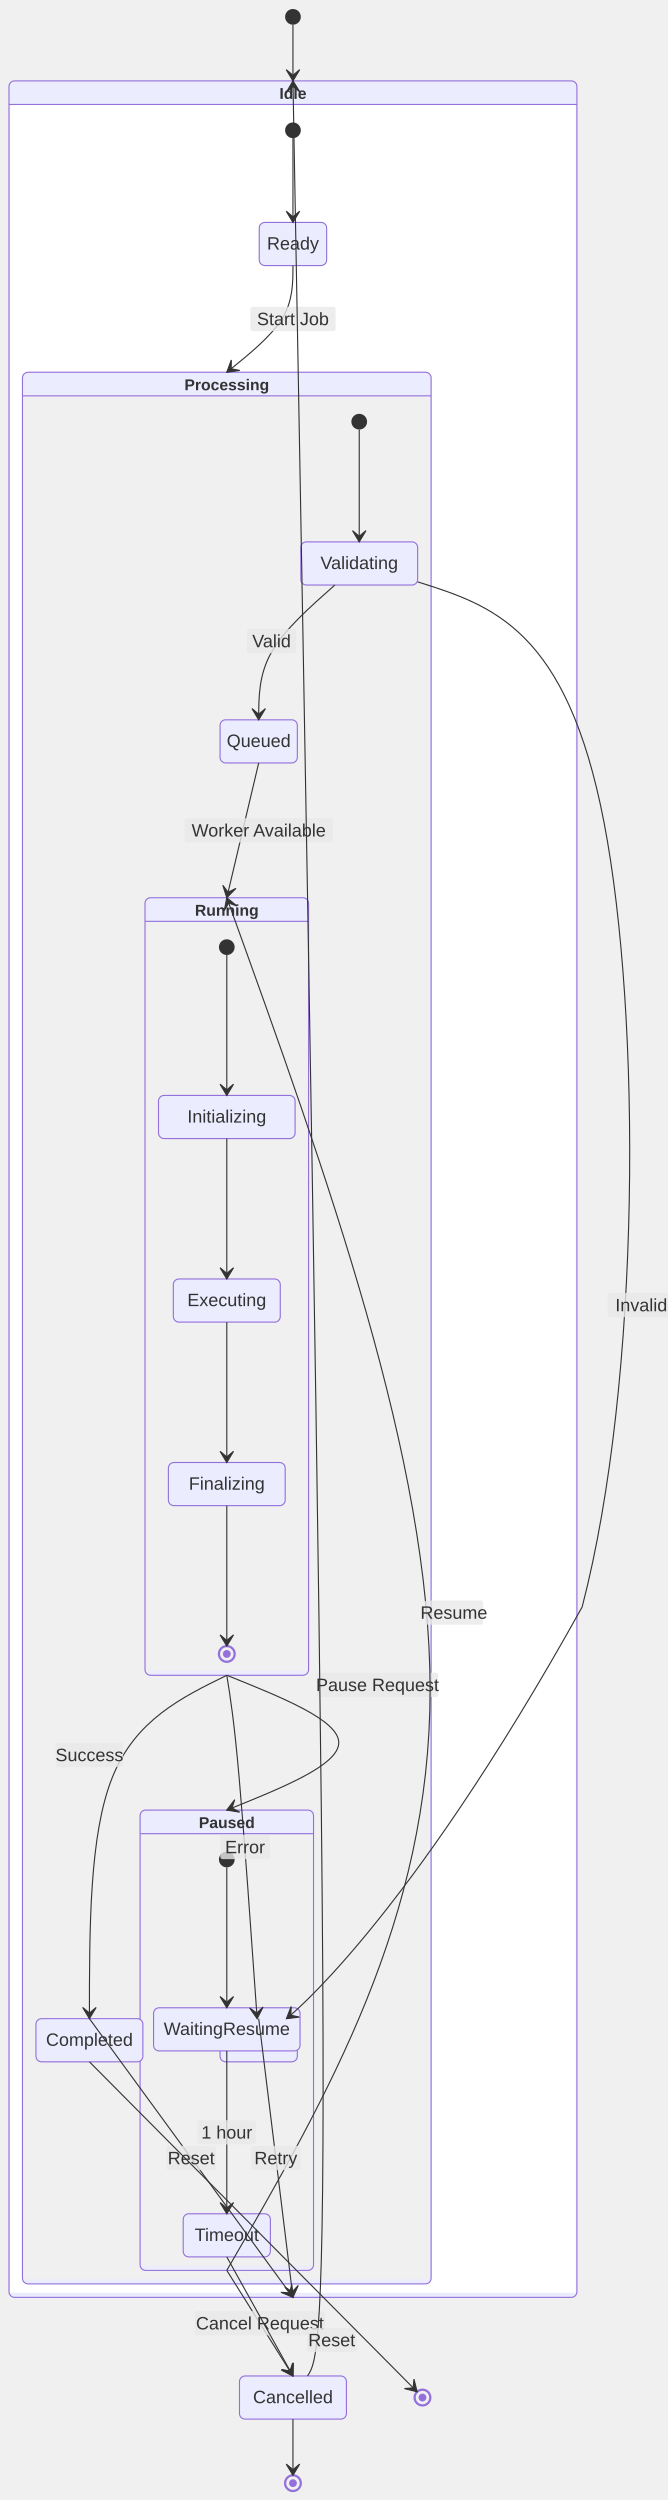
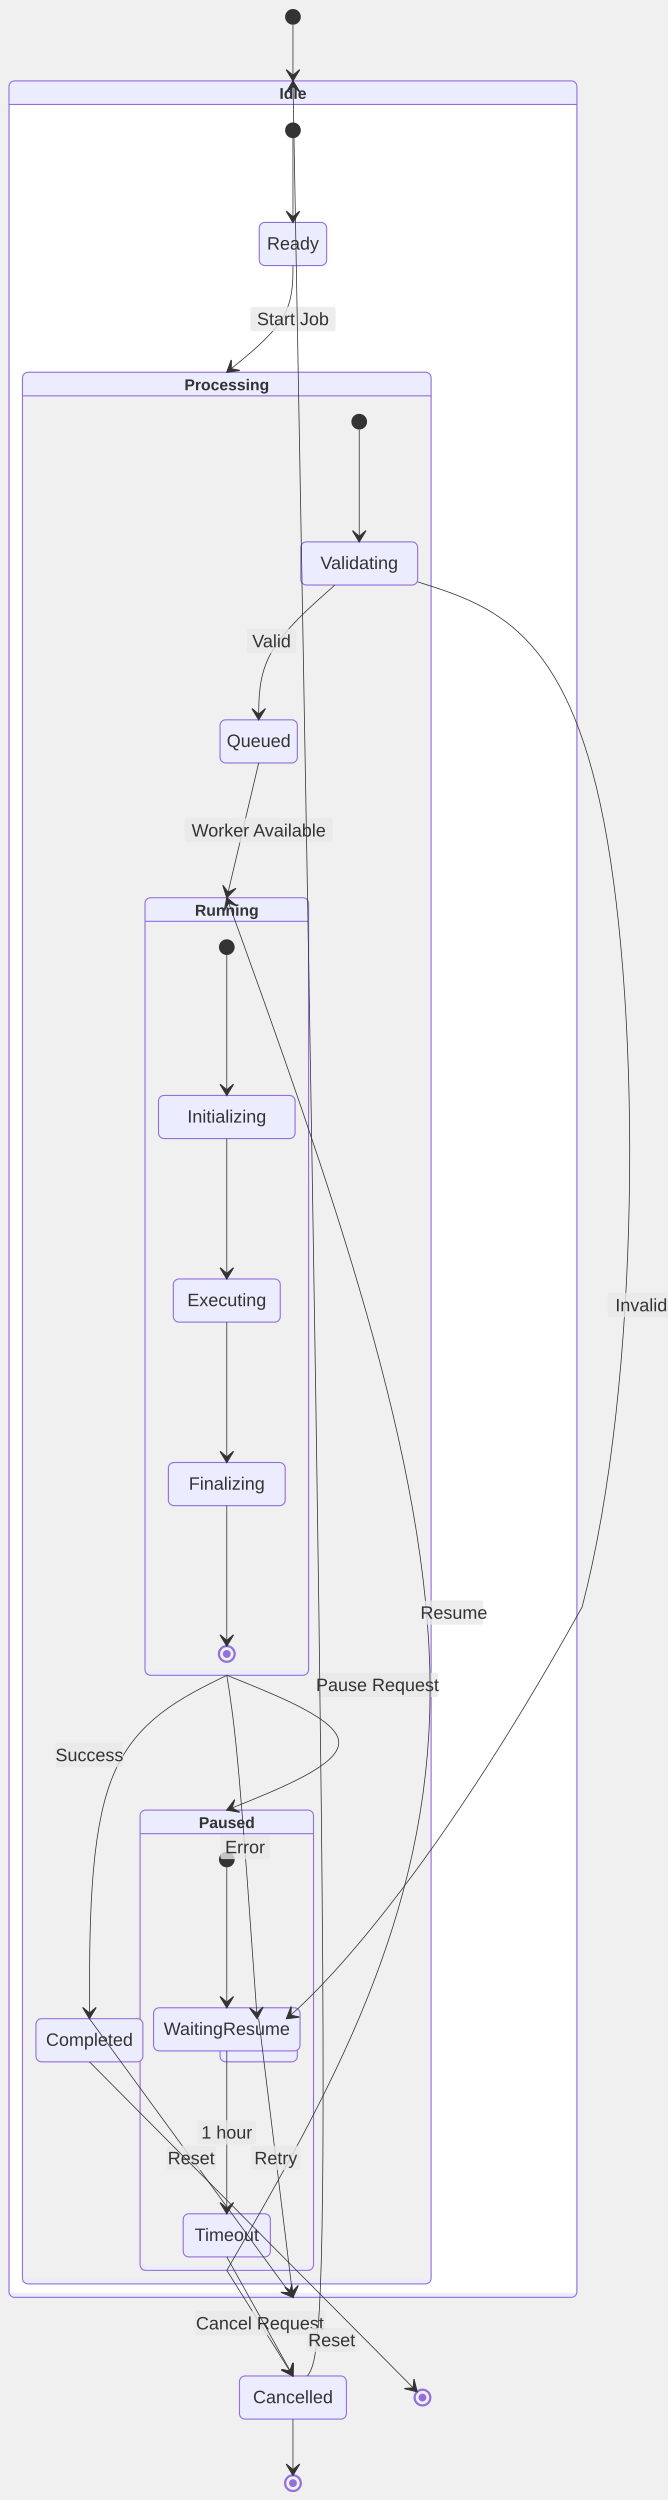
<svg xmlns="http://www.w3.org/2000/svg" width="593.9" height="2225.6" viewBox="-8 -8 593.9 2225.6" class="mermaid">
  <style>

.mermaid {
  font-family: trebuchet ms, verdana, arial, sans-serif;
  font-size: 16px;
}

.node rect,
.node polygon,
.node circle,
.node ellipse,
.node path {
  fill: #ECECFF;
  stroke: #9370DB;
  stroke-width: 1px;
}

.node line {
  stroke: #9370DB;
  stroke-width: 1px;
}

.node .label {
  fill: #333333;
}

.node text {
  fill: #333333;
  font-family: trebuchet ms, verdana, arial, sans-serif;
  font-size: 16px;
}

.edge-path {
  fill: none;
  stroke: #333333;
  stroke-width: 1px;
}

.edge-label {
  fill: #333333;
  font-family: trebuchet ms, verdana, arial, sans-serif;
}

.edge-label-bg {
  fill: rgba(232, 232, 232, 0.8);
}

.subgraph {
  fill: #ffffde;
  stroke: #aaaa33;
  stroke-width: 1px;
}

.subgraph-title {
  fill: #333333;
  font-weight: bold;
}

.cluster rect {
  fill: #ffffde;
  stroke: #aaaa33;
  stroke-width: 1px;
  rx: 5px;
  ry: 5px;
}

.cluster-label {
  fill: #333333;
  font-family: trebuchet ms, verdana, arial, sans-serif;
  font-size: 16px;
  font-weight: bold;
}

marker path {
  fill: #333333;
  stroke: #333333;
}


.state-title {
  fill: #333333;
}

.state-box {
  fill: #ECECFF;
  stroke: #9370DB;
}

.state-label {
  fill: #333333;
}

.state-description {
  fill: #666666;
}

.state-start {
  fill: #333333;
}

.state-end-outer {
  fill: none;
  stroke: #9370DB;
  stroke-width: 2;
}

.state-end-inner {
  fill: #9370DB;
  stroke: #9370DB;
  stroke-width: 2;
}

.state-fork-join {
  fill: #333333;
}

.state-choice {
  fill: #ECECFF;
  stroke: #333333;
}

.state-divider {
  stroke: #333333;
  stroke-dasharray: 5, 5;
  fill: none;
}

.transition-path {
  stroke: #333333;
  fill: none;
}

.transition-label {
  fill: #333333;
}

.transition-label-bg {
  fill: rgba(232, 232, 232, 0.8);
  stroke: none;
}

.note-box {
  fill: #FFFFCC;
  stroke: #333333;
}

.note-text {
  fill: #333333;
}

.state-composite-outer {
  fill: #ECECFF;
  stroke: #9370DB;
  stroke-width: 1px;
}

.state-composite-inner {
  fill: #ffffff;
  stroke: none;
}

.state-composite-inner-alt {
  fill: #f0f0f0;
  stroke: none;
}

.state-composite-label {
  fill: #333333;
  font-weight: bold;
}

.state-composite-divider {
  stroke: #9370DB;
  stroke-width: 1px;
  fill: none;
}

  </style>
  <defs>
    <marker id="arrow" viewBox="0 0 20 14" refX="19" refY="7" markerWidth="20" markerHeight="14" orient="auto" markerUnits="userSpaceOnUse">
-       <path d="M 19,7 L9,13 L14,7 L9,1 Z" stroke="#333333" stroke-width="1" fill="#333333" />
+       <path d="M 19,7 L9,13 L14,7 L9,1 Z" stroke="#333333" fill="#333333" stroke-width="1" />
    </marker>
  </defs>
  <g class="root">
    <g class="clusters">

    </g>
    <g class="edgePaths">

    </g>
    <g class="edgeLabels">

    </g>
    <g class="nodes">

    </g>
    <g class="composite-state" id="composite-Idle">
      <rect x="0" y="64" width="505.6" height="1973.2" rx="5" ry="5" class="state-composite-outer" />
      <rect x="1" y="85" width="503.6" height="1948.2" rx="0" ry="0" class="state-composite-inner" />
      <path d="M 0 85 L 505.6 85" class="state-composite-divider" />
-       <text x="252.8" y="80" class="state-composite-label" text-anchor="middle" font-size="14">Idle</text>
+       <text x="252.8" y="80" class="state-composite-label" font-size="14" text-anchor="middle">Idle</text>
    </g>
    <g class="composite-state" id="composite-Processing">
      <rect x="12" y="323.4" width="363.8" height="1701.8" rx="5" ry="5" class="state-composite-outer" />
      <rect x="13" y="344.4" width="361.8" height="1676.8" rx="0" ry="0" class="state-composite-inner-alt" />
      <path d="M 12 344.4 L 375.8 344.4" class="state-composite-divider" />
      <text x="193.9" y="339.4" class="state-composite-label" font-size="14" text-anchor="middle">Processing</text>
    </g>
    <g class="composite-state" id="composite-Paused">
      <rect x="116.7" y="1603.4" width="154.4" height="409.8" rx="5" ry="5" class="state-composite-outer" />
      <rect x="117.7" y="1624.4" width="152.4" height="384.8" rx="0" ry="0" class="state-composite-inner-alt" />
      <path d="M 116.7 1624.4 L 271.1 1624.4" class="state-composite-divider" />
      <text x="193.9" y="1619.4" class="state-composite-label" font-size="14" text-anchor="middle">Paused</text>
    </g>
    <g class="composite-state" id="composite-Running">
      <rect x="121.1" y="791.2" width="145.6" height="692.2" rx="5" ry="5" class="state-composite-outer" />
      <rect x="122.1" y="812.2" width="143.6" height="667.2" rx="0" ry="0" class="state-composite-inner-alt" />
      <path d="M 121.1 812.2 L 266.7 812.2" class="state-composite-divider" />
-       <text x="193.9" y="807.2" class="state-composite-label" font-size="14" text-anchor="middle">Running</text>
+       <text x="193.9" y="807.2" class="state-composite-label" text-anchor="middle" font-size="14">Running</text>
    </g>
    <g class="state-node" id="state-Cancelled">
-       <path d="M 210.2 2107.2 H 295.4 A 5 5 0 0 1 300.4 2112.2 V 2140.6 A 5 5 0 0 1 295.4 2145.6 H 210.2 A 5 5 0 0 1 205.2 2140.6 V 2112.2 A 5 5 0 0 1 210.2 2107.2 Z" class="state-box" stroke="#9370DB" fill="#ECECFF" stroke-width="1" />
+       <path d="M 210.2 2107.2 H 295.4 A 5 5 0 0 1 300.4 2112.2 V 2140.6 A 5 5 0 0 1 295.4 2145.6 H 210.2 A 5 5 0 0 1 205.2 2140.6 V 2112.2 A 5 5 0 0 1 210.2 2107.2 Z" class="state-box" stroke-width="1" fill="#ECECFF" stroke="#9370DB" />
      <text x="252.8" y="2131.4" class="state-label" font-size="16" text-anchor="middle">Cancelled</text>
    </g>
    <g class="state-node" id="state-Completed">
-       <path d="M 29 1789.1 H 114.2 A 5 5 0 0 1 119.2 1794.1 V 1822.5 A 5 5 0 0 1 114.2 1827.5 H 29 A 5 5 0 0 1 24 1822.5 V 1794.1 A 5 5 0 0 1 29 1789.1 Z" class="state-box" fill="#ECECFF" stroke="#9370DB" stroke-width="1" />
-       <text x="71.6" y="1813.3" class="state-label" font-size="16" text-anchor="middle">Completed</text>
+       <path d="M 29 1789.1 H 114.2 A 5 5 0 0 1 119.2 1794.1 V 1822.5 A 5 5 0 0 1 114.2 1827.5 H 29 A 5 5 0 0 1 24 1822.5 V 1794.1 A 5 5 0 0 1 29 1789.1 Z" class="state-box" stroke-width="1" fill="#ECECFF" stroke="#9370DB" />
+       <text x="71.6" y="1813.3" class="state-label" text-anchor="middle" font-size="16">Completed</text>
    </g>
    <g class="state-node" id="state-Executing">
-       <path d="M 151.3 1130.6 H 236.5 A 5 5 0 0 1 241.5 1135.6 V 1164 A 5 5 0 0 1 236.5 1169 H 151.3 A 5 5 0 0 1 146.3 1164 V 1135.6 A 5 5 0 0 1 151.3 1130.6 Z" class="state-box" fill="#ECECFF" stroke="#9370DB" stroke-width="1" />
-       <text x="193.9" y="1154.8" class="state-label" text-anchor="middle" font-size="16">Executing</text>
+       <path d="M 151.3 1130.6 H 236.5 A 5 5 0 0 1 241.5 1135.6 V 1164 A 5 5 0 0 1 236.5 1169 H 151.3 A 5 5 0 0 1 146.3 1164 V 1135.6 A 5 5 0 0 1 151.3 1130.6 Z" class="state-box" fill="#ECECFF" stroke-width="1" stroke="#9370DB" />
+       <text x="193.9" y="1154.8" class="state-label" font-size="16" text-anchor="middle">Executing</text>
    </g>
    <g class="state-node" id="state-Failed">
-       <path d="M 192.9 1789.1 H 251.7 A 5 5 0 0 1 256.7 1794.1 V 1822.5 A 5 5 0 0 1 251.7 1827.5 H 192.9 A 5 5 0 0 1 187.9 1822.5 V 1794.1 A 5 5 0 0 1 192.9 1789.1 Z" class="state-box" fill="#ECECFF" stroke-width="1" stroke="#9370DB" />
-       <text x="222.3" y="1813.3" class="state-label" text-anchor="middle" font-size="16">Failed</text>
+       <path d="M 192.9 1789.1 H 251.7 A 5 5 0 0 1 256.7 1794.1 V 1822.5 A 5 5 0 0 1 251.7 1827.5 H 192.9 A 5 5 0 0 1 187.9 1822.5 V 1794.1 A 5 5 0 0 1 192.9 1789.1 Z" class="state-box" stroke-width="1" stroke="#9370DB" fill="#ECECFF" />
+       <text x="222.3" y="1813.3" class="state-label" font-size="16" text-anchor="middle">Failed</text>
    </g>
    <g class="state-node" id="state-Finalizing">
      <path d="M 146.9 1294 H 240.9 A 5 5 0 0 1 245.9 1299 V 1327.4 A 5 5 0 0 1 240.9 1332.4 H 146.9 A 5 5 0 0 1 141.9 1327.4 V 1299 A 5 5 0 0 1 146.9 1294 Z" class="state-box" stroke-width="1" fill="#ECECFF" stroke="#9370DB" />
-       <text x="193.9" y="1318.2" class="state-label" font-size="16" text-anchor="middle">Finalizing</text>
+       <text x="193.9" y="1318.2" class="state-label" text-anchor="middle" font-size="16">Finalizing</text>
    </g>
    <g class="state-node" id="state-Initializing">
-       <path d="M 138.1 967.2 H 249.7 A 5 5 0 0 1 254.7 972.2 V 1000.6 A 5 5 0 0 1 249.7 1005.6 H 138.1 A 5 5 0 0 1 133.1 1000.6 V 972.2 A 5 5 0 0 1 138.1 967.2 Z" class="state-box" fill="#ECECFF" stroke="#9370DB" stroke-width="1" />
-       <text x="193.9" y="991.4" class="state-label" text-anchor="middle" font-size="16">Initializing</text>
+       <path d="M 138.1 967.2 H 249.7 A 5 5 0 0 1 254.7 972.2 V 1000.6 A 5 5 0 0 1 249.7 1005.6 H 138.1 A 5 5 0 0 1 133.1 1000.6 V 972.2 A 5 5 0 0 1 138.1 967.2 Z" class="state-box" stroke="#9370DB" fill="#ECECFF" stroke-width="1" />
+       <text x="193.9" y="991.4" class="state-label" font-size="16" text-anchor="middle">Initializing</text>
    </g>
    <g class="state-node" id="state-Queued">
-       <path d="M 192.9 632.8 H 251.7 A 5 5 0 0 1 256.7 637.8 V 666.2 A 5 5 0 0 1 251.7 671.2 H 192.9 A 5 5 0 0 1 187.9 666.2 V 637.8 A 5 5 0 0 1 192.9 632.8 Z" class="state-box" fill="#ECECFF" stroke-width="1" stroke="#9370DB" />
-       <text x="222.3" y="657" class="state-label" font-size="16" text-anchor="middle">Queued</text>
+       <path d="M 192.9 632.8 H 251.7 A 5 5 0 0 1 256.7 637.8 V 666.2 A 5 5 0 0 1 251.7 671.2 H 192.9 A 5 5 0 0 1 187.9 666.2 V 637.8 A 5 5 0 0 1 192.9 632.8 Z" class="state-box" stroke-width="1" stroke="#9370DB" fill="#ECECFF" />
+       <text x="222.3" y="657" class="state-label" text-anchor="middle" font-size="16">Queued</text>
    </g>
    <g class="state-node" id="state-Ready">
      <path d="M 227.8 190 H 277.8 A 5 5 0 0 1 282.8 195 V 223.4 A 5 5 0 0 1 277.8 228.4 H 227.8 A 5 5 0 0 1 222.8 223.4 V 195 A 5 5 0 0 1 227.8 190 Z" class="state-box" fill="#ECECFF" stroke="#9370DB" stroke-width="1" />
      <text x="252.8" y="214.2" class="state-label" font-size="16" text-anchor="middle">Ready</text>
    </g>
    <g class="state-node" id="state-Timeout">
      <path d="M 160.1 1962.8 H 227.7 A 5 5 0 0 1 232.7 1967.8 V 1996.2 A 5 5 0 0 1 227.7 2001.2 H 160.1 A 5 5 0 0 1 155.1 1996.2 V 1967.8 A 5 5 0 0 1 160.1 1962.8 Z" class="state-box" stroke-width="1" stroke="#9370DB" fill="#ECECFF" />
      <text x="193.9" y="1987" class="state-label" text-anchor="middle" font-size="16">Timeout</text>
    </g>
    <g class="state-node" id="state-Validating">
-       <path d="M 264.8 474.4 H 358.8 A 5 5 0 0 1 363.8 479.4 V 507.8 A 5 5 0 0 1 358.8 512.8 H 264.8 A 5 5 0 0 1 259.8 507.8 V 479.4 A 5 5 0 0 1 264.8 474.4 Z" class="state-box" fill="#ECECFF" stroke="#9370DB" stroke-width="1" />
-       <text x="311.8" y="498.6" class="state-label" font-size="16" text-anchor="middle">Validating</text>
+       <path d="M 264.8 474.4 H 358.8 A 5 5 0 0 1 363.8 479.4 V 507.8 A 5 5 0 0 1 358.8 512.8 H 264.8 A 5 5 0 0 1 259.8 507.8 V 479.4 A 5 5 0 0 1 264.8 474.4 Z" class="state-box" stroke="#9370DB" stroke-width="1" fill="#ECECFF" />
+       <text x="311.8" y="498.6" class="state-label" text-anchor="middle" font-size="16">Validating</text>
    </g>
    <g class="state-node" id="state-WaitingResume">
-       <path d="M 133.7 1779.4 H 254.1 A 5 5 0 0 1 259.1 1784.4 V 1812.8 A 5 5 0 0 1 254.1 1817.8 H 133.7 A 5 5 0 0 1 128.7 1812.8 V 1784.4 A 5 5 0 0 1 133.7 1779.4 Z" class="state-box" fill="#ECECFF" stroke="#9370DB" stroke-width="1" />
+       <path d="M 133.7 1779.4 H 254.1 A 5 5 0 0 1 259.1 1784.4 V 1812.8 A 5 5 0 0 1 254.1 1817.8 H 133.7 A 5 5 0 0 1 128.7 1812.8 V 1784.4 A 5 5 0 0 1 133.7 1779.4 Z" class="state-box" stroke="#9370DB" fill="#ECECFF" stroke-width="1" />
      <text x="193.9" y="1803.6" class="state-label" text-anchor="middle" font-size="16">WaitingResume</text>
    </g>
    <g class="state-node" id="state-[*]_end_0">
-       <circle cx="193.9" cy="1464.4" r="7" class="state-end-outer" stroke="#9370DB" stroke-width="2" fill="none" />
-       <circle cx="193.9" cy="1464.4" r="2.52" class="state-end-inner" fill="#9370DB" stroke="#9370DB" stroke-width="2" />
+       <circle cx="193.9" cy="1464.4" r="7" class="state-end-outer" stroke-width="2" fill="none" stroke="#9370DB" />
+       <circle cx="193.9" cy="1464.4" r="2.52" class="state-end-inner" stroke-width="2" stroke="#9370DB" fill="#9370DB" />
    </g>
    <g class="state-node" id="state-[*]_end_1">
-       <circle cx="368.1" cy="2126.4" r="7" class="state-end-outer" fill="none" stroke="#9370DB" stroke-width="2" />
-       <circle cx="368.1" cy="2126.4" r="2.52" class="state-end-inner" fill="#9370DB" stroke-width="2" stroke="#9370DB" />
+       <circle cx="368.1" cy="2126.4" r="7" class="state-end-outer" fill="none" stroke-width="2" stroke="#9370DB" />
+       <circle cx="368.1" cy="2126.4" r="2.52" class="state-end-inner" fill="#9370DB" stroke="#9370DB" stroke-width="2" />
    </g>
    <g class="state-node" id="state-[*]_end_2">
-       <circle cx="252.8" cy="2202.6" r="7" class="state-end-outer" stroke-width="2" stroke="#9370DB" fill="none" />
+       <circle cx="252.8" cy="2202.6" r="7" class="state-end-outer" stroke="#9370DB" stroke-width="2" fill="none" />
      <circle cx="252.8" cy="2202.6" r="2.52" class="state-end-inner" stroke-width="2" fill="#9370DB" stroke="#9370DB" />
    </g>
    <g class="state-node" id="state-[*]_start_0">
      <circle cx="252.8" cy="7" r="7" class="state-start" fill="#333333" />
    </g>
    <g class="state-node" id="state-[*]_start_1">
      <circle cx="252.8" cy="108" r="7" class="state-start" fill="#333333" />
    </g>
    <g class="state-node" id="state-[*]_start_2">
      <circle cx="311.8" cy="367.4" r="7" class="state-start" fill="#333333" />
    </g>
    <g class="state-node" id="state-[*]_start_3">
      <circle cx="193.9" cy="835.2" r="7" class="state-start" fill="#333333" />
    </g>
    <g class="state-node" id="state-[*]_start_4">
      <circle cx="193.9" cy="1647.4" r="7" class="state-start" fill="#333333" />
    </g>
    <g class="transition">
-       <path d="M 252.80 14.00 C 252.80 22.33, 252.80 30.67, 252.80 39.00 C 252.80 47.33, 252.80 55.67, 252.80 64.00" class="transition-path" fill="none" marker-end="url(#arrow)" stroke-width="1" />
-     </g>
-     <g class="transition">
-       <path d="M 252.80 115.00 C 252.80 127.50, 252.80 140.00, 252.80 152.50 C 252.80 165.00, 252.80 177.50, 252.80 190.00" class="transition-path" fill="none" marker-end="url(#arrow)" stroke-width="1" />
-     </g>
-     <g class="transition">
-       <path d="M 252.80 228.40 C 252.80 244.23, 252.80 260.07, 242.98 275.90 C 233.17 291.73, 213.53 307.57, 193.90 323.40" class="transition-path" marker-end="url(#arrow)" fill="none" stroke-width="1" />
+       <path d="M 252.80 14.00 C 252.80 22.33, 252.80 30.67, 252.80 39.00 C 252.80 47.33, 252.80 55.67, 252.80 64.00" class="transition-path" stroke-width="0.7" marker-end="url(#arrow)" fill="none" />
+     </g>
+     <g class="transition">
+       <path d="M 252.80 115.00 C 252.80 127.50, 252.80 140.00, 252.80 152.50 C 252.80 165.00, 252.80 177.50, 252.80 190.00" class="transition-path" marker-end="url(#arrow)" fill="none" stroke-width="0.7" />
+     </g>
+     <g class="transition">
+       <path d="M 252.80 228.40 C 252.80 244.23, 252.80 260.07, 242.98 275.90 C 233.17 291.73, 213.53 307.57, 193.90 323.40" class="transition-path" fill="none" stroke-width="0.7" marker-end="url(#arrow)" />
      <rect x="214.8" y="265.1" width="76" height="21.6" rx="2" ry="2" class="transition-label-bg" />
      <text x="252.8" y="275.9" class="transition-label" text-anchor="middle" font-size="16" dominant-baseline="central">Start Job</text>
    </g>
    <g class="transition">
-       <path d="M 311.80 374.40 C 311.80 391.07, 311.80 407.73, 311.80 424.40 C 311.80 441.07, 311.80 457.73, 311.80 474.40" class="transition-path" stroke-width="1" marker-end="url(#arrow)" fill="none" />
-     </g>
-     <g class="transition">
-       <path d="M 290.10 512.80 C 267.50 532.80, 244.90 552.80, 233.60 572.80 C 222.30 592.80, 222.30 612.80, 222.30 632.80" class="transition-path" stroke-width="1" marker-end="url(#arrow)" fill="none" />
+       <path d="M 311.80 374.40 C 311.80 391.07, 311.80 407.73, 311.80 424.40 C 311.80 441.07, 311.80 457.73, 311.80 474.40" class="transition-path" marker-end="url(#arrow)" stroke-width="0.7" fill="none" />
+     </g>
+     <g class="transition">
+       <path d="M 290.10 512.80 C 267.50 532.80, 244.90 552.80, 233.60 572.80 C 222.30 592.80, 222.30 612.80, 222.30 632.80" class="transition-path" fill="none" marker-end="url(#arrow)" stroke-width="0.7" />
      <rect x="211.735" y="551.881" width="44" height="21.6" rx="2" ry="2" class="transition-label-bg" />
      <text x="233.735" y="562.681" class="transition-label" text-anchor="middle" dominant-baseline="central" font-size="16">Valid</text>
    </g>
    <g class="transition">
-       <path d="M 363.80 510.00 C 430.17 530.93, 496.53 551.87, 529.72 724.10 C 562.90 896.33, 562.90 1219.87, 510.25 1422.58 C 352.29 1707.20, 246.99 1789.10, 246.99 1789.10" class="transition-path" marker-end="url(#arrow)" stroke-width="1" fill="none" />
+       <path d="M 363.80 510.00 C 430.17 530.93, 496.53 551.87, 529.72 724.10 C 562.90 896.33, 562.90 1219.87, 510.25 1422.58 C 352.29 1707.20, 246.99 1789.10, 246.99 1789.10" class="transition-path" marker-end="url(#arrow)" stroke-width="0.7" fill="none" />
      <rect x="532.9" y="1143.022" width="60" height="21.6" rx="2" ry="2" class="transition-label-bg" />
-       <text x="562.9" y="1153.822" class="transition-label" dominant-baseline="central" font-size="16" text-anchor="middle">Invalid</text>
-     </g>
-     <g class="transition">
-       <path d="M 222.30 671.20 L 193.90 791.20" class="transition-path" fill="none" marker-end="url(#arrow)" stroke-width="1" />
+       <text x="562.9" y="1153.822" class="transition-label" font-size="16" text-anchor="middle" dominant-baseline="central">Invalid</text>
+     </g>
+     <g class="transition">
+       <path d="M 222.30 671.20 L 193.90 791.20" class="transition-path" fill="none" marker-end="url(#arrow)" stroke-width="0.7" />
      <rect x="156.3" y="720.4" width="132" height="21.6" rx="2" ry="2" class="transition-label-bg" />
-       <text x="222.3" y="731.2" class="transition-label" font-size="16" text-anchor="middle" dominant-baseline="central">Worker Available</text>
-     </g>
-     <g class="transition">
-       <path d="M 193.90 1483.40 C 153.13 1503.40, 112.37 1523.40, 91.98 1574.35 C 71.60 1625.30, 71.60 1707.20, 71.60 1789.10" class="transition-path" fill="none" stroke-width="1" marker-end="url(#arrow)" />
+       <text x="222.3" y="731.2" class="transition-label" text-anchor="middle" dominant-baseline="central" font-size="16">Worker Available</text>
+     </g>
+     <g class="transition">
+       <path d="M 193.90 1483.40 C 153.13 1503.40, 112.37 1523.40, 91.98 1574.35 C 71.60 1625.30, 71.60 1707.20, 71.60 1789.10" class="transition-path" stroke-width="0.7" marker-end="url(#arrow)" fill="none" />
      <rect x="41.6" y="1543.495" width="60" height="21.6" rx="2" ry="2" class="transition-label-bg" />
-       <text x="71.6" y="1554.295" class="transition-label" text-anchor="middle" dominant-baseline="central" font-size="16">Success</text>
-     </g>
-     <g class="transition">
-       <path d="M 193.90 1483.40 C 197.13 1503.40, 200.37 1523.40, 204.87 1574.35 C 209.38 1625.30, 215.16 1707.20, 220.94 1789.10" class="transition-path" fill="none" stroke-width="1" marker-end="url(#arrow)" />
+       <text x="71.6" y="1554.295" class="transition-label" font-size="16" dominant-baseline="central" text-anchor="middle">Success</text>
+     </g>
+     <g class="transition">
+       <path d="M 193.90 1483.40 C 197.13 1503.40, 200.37 1523.40, 204.87 1574.35 C 209.38 1625.30, 215.16 1707.20, 220.94 1789.10" class="transition-path" marker-end="url(#arrow)" stroke-width="0.7" fill="none" />
      <rect x="188.158" y="1625.493" width="44" height="21.6" rx="2" ry="2" class="transition-label-bg" />
-       <text x="210.158" y="1636.293" class="transition-label" dominant-baseline="central" font-size="16" text-anchor="middle">Error</text>
-     </g>
-     <g class="transition">
-       <path d="M 193.90 1483.40 C 243.73 1503.40, 293.57 1523.40, 293.57 1543.40 C 293.57 1563.40, 243.73 1583.40, 193.90 1603.40" class="transition-path" fill="none" marker-end="url(#arrow)" stroke-width="1" />
+       <text x="210.158" y="1636.293" class="transition-label" text-anchor="middle" dominant-baseline="central" font-size="16">Error</text>
+     </g>
+     <g class="transition">
+       <path d="M 193.90 1483.40 C 243.73 1503.40, 293.57 1523.40, 293.57 1543.40 C 293.57 1563.40, 243.73 1583.40, 193.90 1603.40" class="transition-path" marker-end="url(#arrow)" fill="none" stroke-width="0.7" />
      <rect x="274.047" y="1481.116" width="108" height="21.6" rx="2" ry="2" class="transition-label-bg" />
-       <text x="328.047" y="1491.916" class="transition-label" text-anchor="middle" dominant-baseline="central" font-size="16">Pause Request</text>
-     </g>
-     <g class="transition">
-       <path d="M 193.90 842.20 C 193.90 863.03, 193.90 883.87, 193.90 904.70 C 193.90 925.53, 193.90 946.37, 193.90 967.20" class="transition-path" stroke-width="1" marker-end="url(#arrow)" fill="none" />
-     </g>
-     <g class="transition">
-       <path d="M 193.90 1005.60 C 193.90 1026.43, 193.90 1047.27, 193.90 1068.10 C 193.90 1088.93, 193.90 1109.77, 193.90 1130.60" class="transition-path" stroke-width="1" fill="none" marker-end="url(#arrow)" />
-     </g>
-     <g class="transition">
-       <path d="M 193.90 1169.00 C 193.90 1189.83, 193.90 1210.67, 193.90 1231.50 C 193.90 1252.33, 193.90 1273.17, 193.90 1294.00" class="transition-path" fill="none" stroke-width="1" marker-end="url(#arrow)" />
-     </g>
-     <g class="transition">
-       <path d="M 193.90 1332.40 C 193.90 1353.23, 193.90 1374.07, 193.90 1394.90 C 193.90 1415.73, 193.90 1436.57, 193.90 1457.40" class="transition-path" marker-end="url(#arrow)" fill="none" stroke-width="1" />
-     </g>
-     <g class="transition">
-       <path d="M 193.90 1654.40 C 193.90 1675.23, 193.90 1696.07, 193.90 1716.90 C 193.90 1737.73, 193.90 1758.57, 193.90 1779.40" class="transition-path" stroke-width="1" fill="none" marker-end="url(#arrow)" />
-     </g>
-     <g class="transition">
-       <path d="M 193.90 1817.80 C 193.90 1841.97, 193.90 1866.13, 193.90 1890.30 C 193.90 1914.47, 193.90 1938.63, 193.90 1962.80" class="transition-path" stroke-width="1" fill="none" marker-end="url(#arrow)" />
+       <text x="328.047" y="1491.916" class="transition-label" text-anchor="middle" font-size="16" dominant-baseline="central">Pause Request</text>
+     </g>
+     <g class="transition">
+       <path d="M 193.90 842.20 C 193.90 863.03, 193.90 883.87, 193.90 904.70 C 193.90 925.53, 193.90 946.37, 193.90 967.20" class="transition-path" stroke-width="0.7" fill="none" marker-end="url(#arrow)" />
+     </g>
+     <g class="transition">
+       <path d="M 193.90 1005.60 C 193.90 1026.43, 193.90 1047.27, 193.90 1068.10 C 193.90 1088.93, 193.90 1109.77, 193.90 1130.60" class="transition-path" fill="none" stroke-width="0.7" marker-end="url(#arrow)" />
+     </g>
+     <g class="transition">
+       <path d="M 193.90 1169.00 C 193.90 1189.83, 193.90 1210.67, 193.90 1231.50 C 193.90 1252.33, 193.90 1273.17, 193.90 1294.00" class="transition-path" fill="none" marker-end="url(#arrow)" stroke-width="0.7" />
+     </g>
+     <g class="transition">
+       <path d="M 193.90 1332.40 C 193.90 1353.23, 193.90 1374.07, 193.90 1394.90 C 193.90 1415.73, 193.90 1436.57, 193.90 1457.40" class="transition-path" stroke-width="0.7" marker-end="url(#arrow)" fill="none" />
+     </g>
+     <g class="transition">
+       <path d="M 193.90 1654.40 C 193.90 1675.23, 193.90 1696.07, 193.90 1716.90 C 193.90 1737.73, 193.90 1758.57, 193.90 1779.40" class="transition-path" marker-end="url(#arrow)" fill="none" stroke-width="0.7" />
+     </g>
+     <g class="transition">
+       <path d="M 193.90 1817.80 C 193.90 1841.97, 193.90 1866.13, 193.90 1890.30 C 193.90 1914.47, 193.90 1938.63, 193.90 1962.80" class="transition-path" fill="none" marker-end="url(#arrow)" stroke-width="0.7" />
      <rect x="167.9" y="1879.5" width="52" height="21.6" rx="2" ry="2" class="transition-label-bg" />
-       <text x="193.9" y="1890.3" class="transition-label" font-size="16" text-anchor="middle" dominant-baseline="central">1 hour</text>
-     </g>
-     <g class="transition">
-       <path d="M 193.90 2013.20 C 284.40 1856.60, 374.90 1700.00, 374.90 1496.33 C 374.90 1292.67, 284.40 1041.93, 193.90 791.20" class="transition-path" fill="none" marker-end="url(#arrow)" stroke-width="1" />
+       <text x="193.9" y="1890.3" class="transition-label" text-anchor="middle" dominant-baseline="central" font-size="16">1 hour</text>
+     </g>
+     <g class="transition">
+       <path d="M 193.90 2013.20 C 284.40 1856.60, 374.90 1700.00, 374.90 1496.33 C 374.90 1292.67, 284.40 1041.93, 193.90 791.20" class="transition-path" marker-end="url(#arrow)" stroke-width="0.7" fill="none" />
      <rect x="370.062" y="1416.771" width="52" height="21.6" rx="2" ry="2" class="transition-label-bg" />
      <text x="396.062" y="1427.571" class="transition-label" font-size="16" text-anchor="middle" dominant-baseline="central">Resume</text>
    </g>
    <g class="transition">
-       <path d="M 193.90 2013.20 C 203.72 2028.87, 213.53 2044.53, 223.35 2060.20 C 233.17 2075.87, 242.98 2091.53, 252.80 2107.20" class="transition-path" marker-end="url(#arrow)" fill="none" stroke-width="1" />
+       <path d="M 193.90 2013.20 C 203.72 2028.87, 213.53 2044.53, 223.35 2060.20 C 233.17 2075.87, 242.98 2091.53, 252.80 2107.20" class="transition-path" stroke-width="0.7" fill="none" marker-end="url(#arrow)" />
      <rect x="165.35" y="2049.4" width="116" height="21.6" rx="2" ry="2" class="transition-label-bg" />
-       <text x="223.35" y="2060.2" class="transition-label" text-anchor="middle" font-size="16" dominant-baseline="central">Cancel Request</text>
-     </g>
-     <g class="transition">
-       <path d="M 193.90 2001.20 C 203.72 2018.87, 213.53 2036.53, 223.35 2054.20 C 233.17 2071.87, 242.98 2089.53, 252.80 2107.20" class="transition-path" marker-end="url(#arrow)" fill="none" stroke-width="1" />
-     </g>
-     <g class="transition">
-       <path d="M 71.60 1789.10 C 101.80 1830.45, 132.00 1871.80, 162.20 1913.15 C 192.40 1954.50, 222.60 1995.85, 252.80 2037.20" class="transition-path" fill="none" stroke-width="1" marker-end="url(#arrow)" />
+       <text x="223.35" y="2060.2" class="transition-label" dominant-baseline="central" text-anchor="middle" font-size="16">Cancel Request</text>
+     </g>
+     <g class="transition">
+       <path d="M 193.90 2001.20 C 203.72 2018.87, 213.53 2036.53, 223.35 2054.20 C 233.17 2071.87, 242.98 2089.53, 252.80 2107.20" class="transition-path" stroke-width="0.7" fill="none" marker-end="url(#arrow)" />
+     </g>
+     <g class="transition">
+       <path d="M 71.60 1789.10 C 101.80 1830.45, 132.00 1871.80, 162.20 1913.15 C 192.40 1954.50, 222.60 1995.85, 252.80 2037.20" class="transition-path" stroke-width="0.7" fill="none" marker-end="url(#arrow)" />
      <rect x="140.2" y="1902.35" width="44" height="21.6" rx="2" ry="2" class="transition-label-bg" />
-       <text x="162.2" y="1913.15" class="transition-label" font-size="16" text-anchor="middle" dominant-baseline="central">Reset</text>
-     </g>
-     <g class="transition">
-       <path d="M 222.30 1789.10 C 227.38 1830.45, 232.47 1871.80, 237.55 1913.15 C 242.63 1954.50, 247.72 1995.85, 252.80 2037.20" class="transition-path" stroke-width="1" marker-end="url(#arrow)" fill="none" />
+       <text x="162.2" y="1913.15" class="transition-label" font-size="16" dominant-baseline="central" text-anchor="middle">Reset</text>
+     </g>
+     <g class="transition">
+       <path d="M 222.30 1789.10 C 227.38 1830.45, 232.47 1871.80, 237.55 1913.15 C 242.63 1954.50, 247.72 1995.85, 252.80 2037.20" class="transition-path" fill="none" marker-end="url(#arrow)" stroke-width="0.7" />
      <rect x="215.55" y="1902.35" width="44" height="21.6" rx="2" ry="2" class="transition-label-bg" />
-       <text x="237.55" y="1913.15" class="transition-label" text-anchor="middle" dominant-baseline="central" font-size="16">Retry</text>
-     </g>
-     <g class="transition">
-       <path d="M 265.73 2107.20 C 273.59 2095.53, 281.44 2083.87, 279.29 1743.33 C 277.13 1402.80, 264.97 733.40, 252.80 64.00" class="transition-path" stroke-width="1" marker-end="url(#arrow)" fill="none" />
+       <text x="237.55" y="1913.15" class="transition-label" font-size="16" text-anchor="middle" dominant-baseline="central">Retry</text>
+     </g>
+     <g class="transition">
+       <path d="M 265.73 2107.20 C 273.59 2095.53, 281.44 2083.87, 279.29 1743.33 C 277.13 1402.80, 264.97 733.40, 252.80 64.00" class="transition-path" stroke-width="0.7" marker-end="url(#arrow)" fill="none" />
      <rect x="265.296" y="2064.375" width="44" height="21.6" rx="2" ry="2" class="transition-label-bg" />
      <text x="287.296" y="2075.175" class="transition-label" text-anchor="middle" dominant-baseline="central" font-size="16">Reset</text>
    </g>
    <g class="transition">
-       <path d="M 71.60 1827.50 C 120.22 1876.46, 168.84 1925.43, 217.46 1974.39 C 266.08 2023.35, 314.71 2072.32, 363.33 2121.28" class="transition-path" marker-end="url(#arrow)" fill="none" stroke-width="1" />
-     </g>
-     <g class="transition">
-       <path d="M 252.80 2145.60 C 252.80 2153.93, 252.80 2162.27, 252.80 2170.60 C 252.80 2178.93, 252.80 2187.27, 252.80 2195.60" class="transition-path" stroke-width="1" fill="none" marker-end="url(#arrow)" />
+       <path d="M 71.60 1827.50 C 120.22 1876.46, 168.84 1925.43, 217.46 1974.39 C 266.08 2023.35, 314.71 2072.32, 363.33 2121.28" class="transition-path" marker-end="url(#arrow)" fill="none" stroke-width="0.7" />
+     </g>
+     <g class="transition">
+       <path d="M 252.80 2145.60 C 252.80 2153.93, 252.80 2162.27, 252.80 2170.60 C 252.80 2178.93, 252.80 2187.27, 252.80 2195.60" class="transition-path" stroke-width="0.7" fill="none" marker-end="url(#arrow)" />
    </g>
  </g>
</svg>
